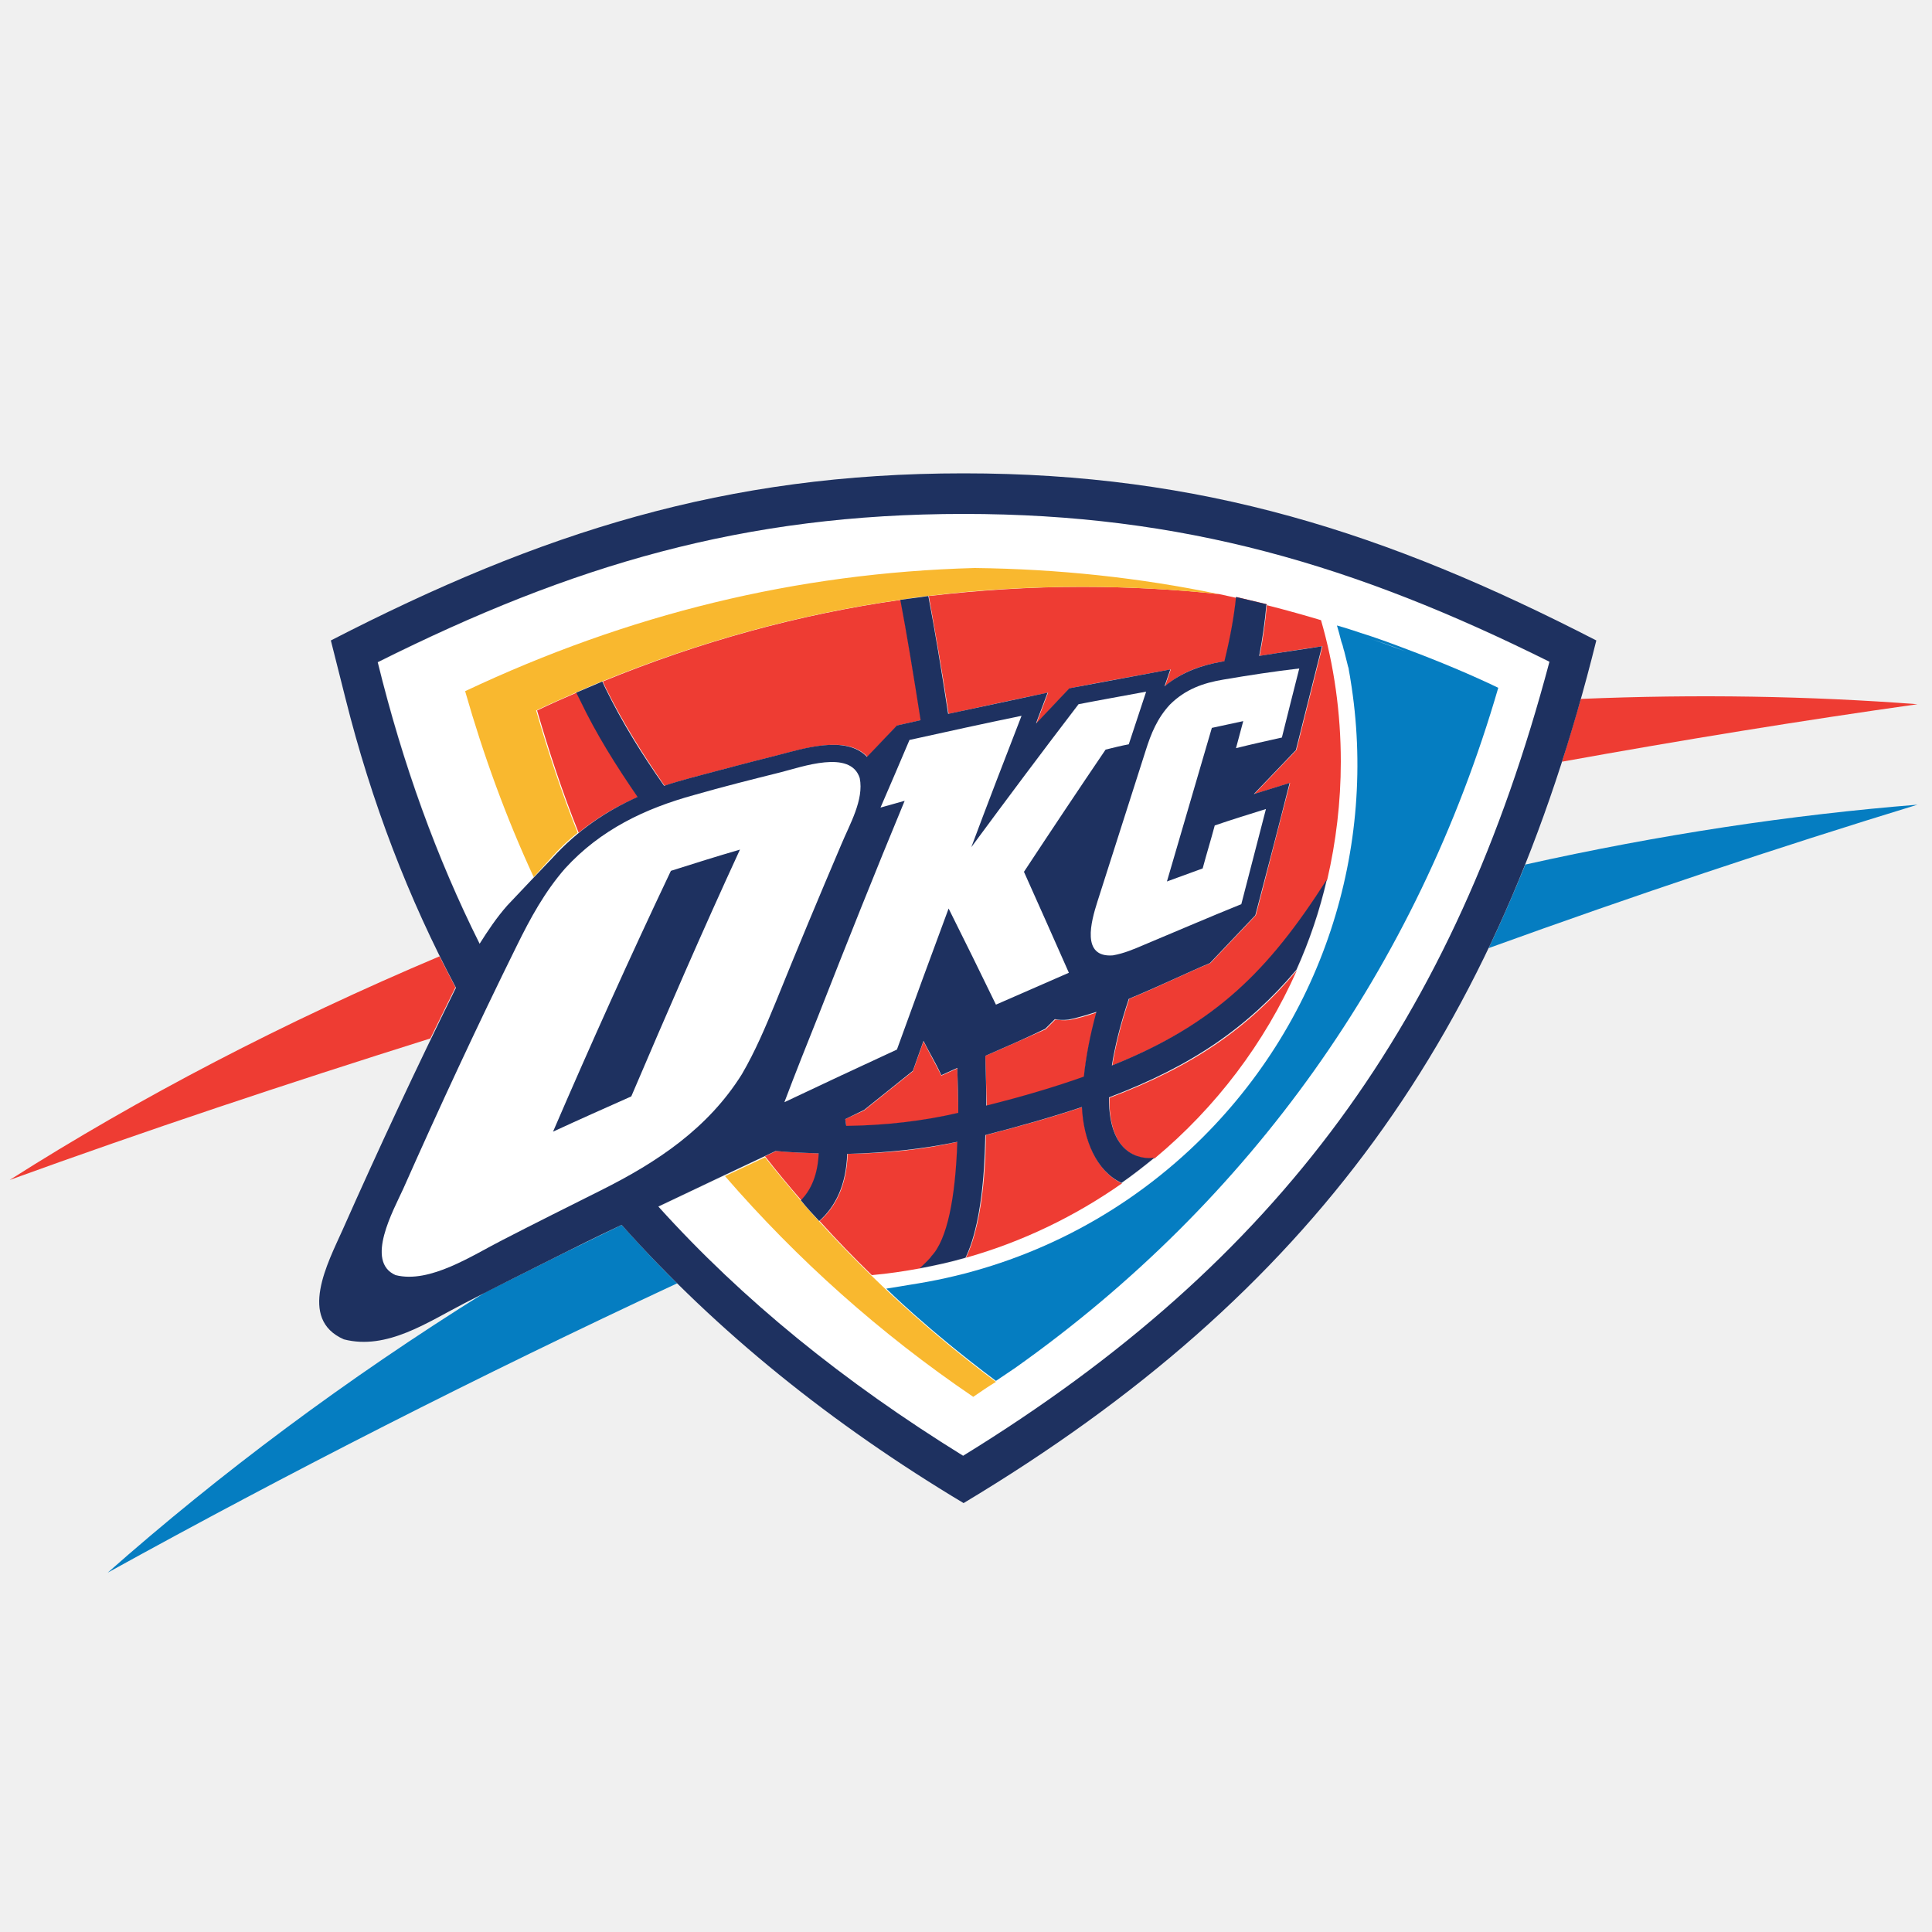
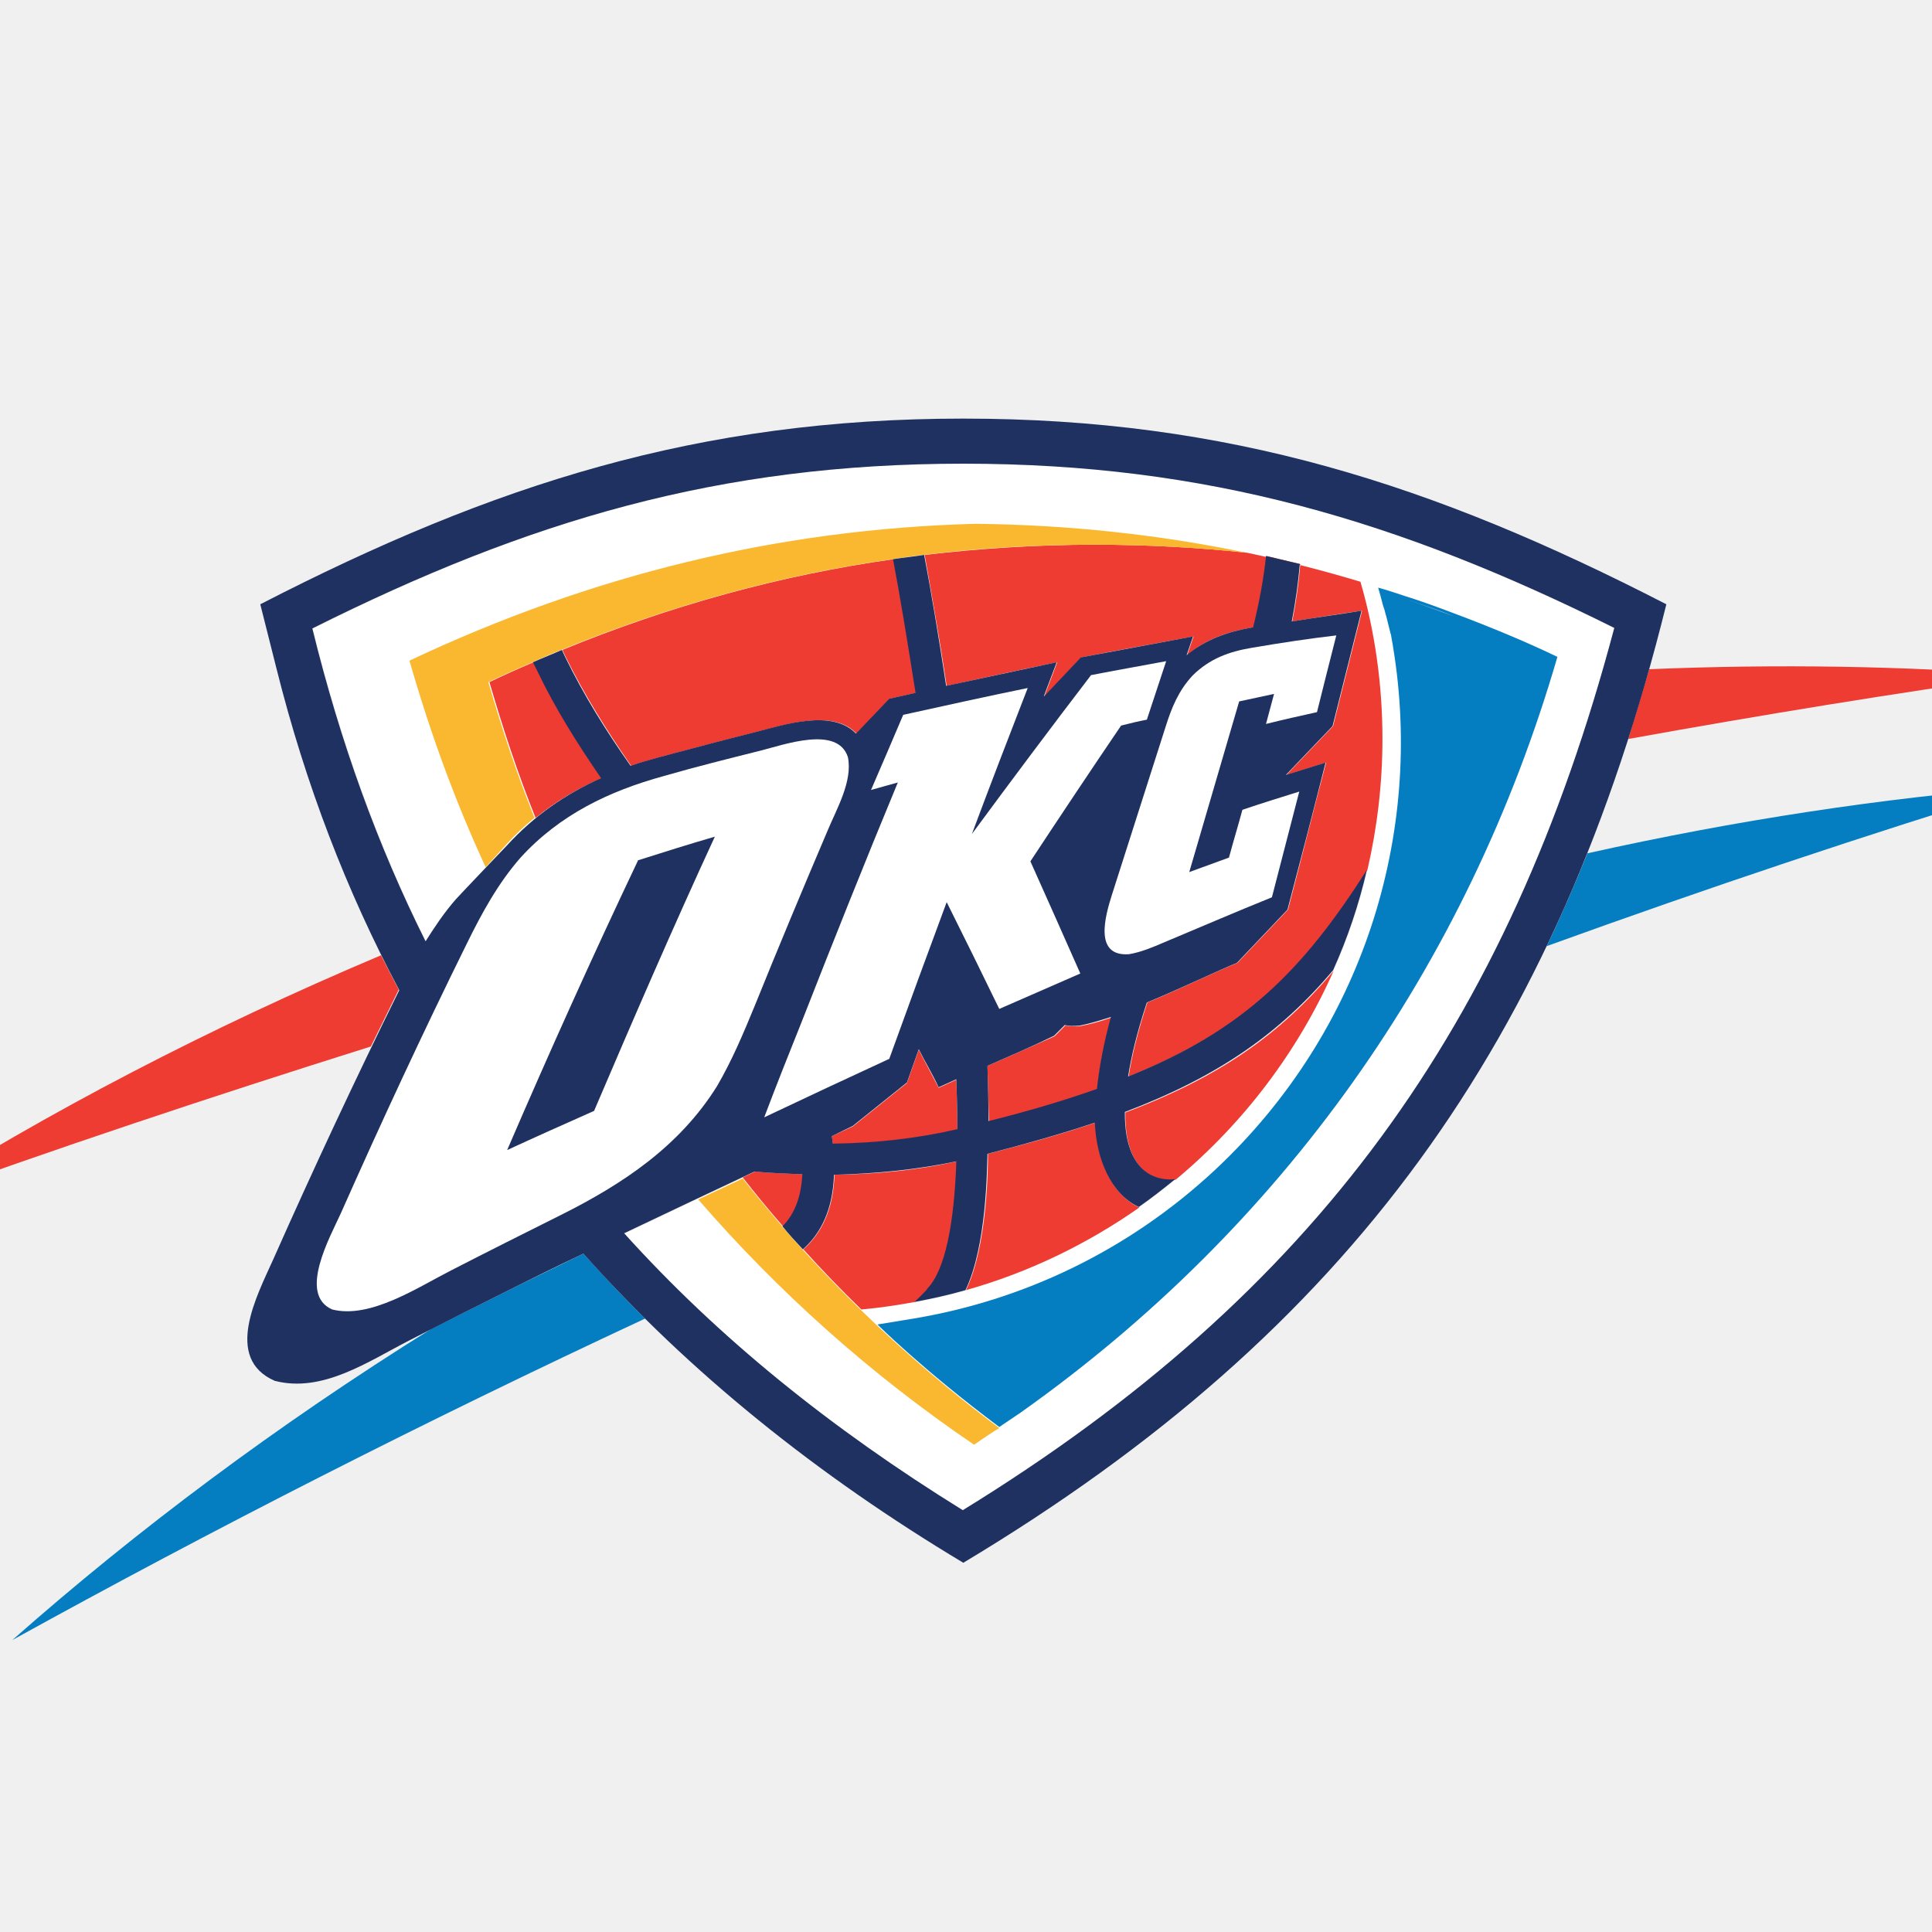
- <svg xmlns="http://www.w3.org/2000/svg" version="1.1" id="Layer_2" x="0px" y="0px" viewBox="0 0 400 400" style="enable-background:new 0 0 400 400;" xml:space="preserve">
+ <svg xmlns="http://www.w3.org/2000/svg" data-sfandom-renewal="20261009" shape-rendering="geometricPrecision" preserveAspectRatio="xMidYMid meet" version="1.1" id="Layer_2" x="0px" y="0px" viewBox="20 20 360 360" style="enable-background:new 0 0 400 400;" xml:space="preserve">
  <style type="text/css">
	.st0{fill:#057DC1;}
	.st1{fill:#EE3C33;}
	.st2{fill:#FFFFFF;}
	.st3{fill:#F9B82F;}
	.st4{fill:#1E3160;}
</style>
  <g id="Layer_2_1_">
    <path class="st0" d="M315.8,179c27.8-6.2,55-10.3,81.2-12.4c-29.1,8.9-58.7,18.8-88.8,29.7C310.9,190.7,313.4,184.9,315.8,179    M22.3,325.6c23.2-20.5,49.4-40.1,78.1-58c5.4-2.7,10.8-5.4,16.2-8.1c2.2-1.1,6.6-3.2,12.1-5.9c3.7,4.1,7.5,8.2,11.5,12.1   C99,284.9,59.6,305,22.3,325.6" />
    <path class="st1" d="M327.3,144.7c24-1,47.3-0.6,69.7,1.1c-24.1,3.4-48.7,7.4-73.6,11.9C324.7,153.5,326,149.2,327.3,144.7    M2,244.3c26.9-17.1,56.8-32.7,89-46.3c1.1,2.2,2.2,4.3,3.3,6.4c-1.7,3.5-3.5,7.1-5.2,10.6C59.2,224.4,30.1,234.1,2,244.3" />
    <path class="st2" d="M175,231.7l3.9-1.8l10.1-8.1l2.2-6.2c1.5,2.9,2.2,4.1,3.7,7.1l3.3-1.5c0.1,3.2,0.2,6.3,0.2,9.3   c-7.3,1.7-15.1,2.6-23.2,2.7L175,231.7z M204,218.6c4.2-1.8,8.4-3.7,12.5-5.5l2-2c0.8,0.1,1.8,0.2,2.8,0.1c1.6-0.3,3.6-0.8,5.8-1.6   c-1.4,5.1-2.3,9.5-2.6,13.4c-5.9,2.1-12.6,4.1-20.2,6C204.2,225.7,204.1,222.2,204,218.6 M199.5,106.4c45.4,0,81.1,10.6,121.3,30.7   c-19.7,74.2-55.7,124-121.3,164.4c-24.6-15.2-45.6-32.2-63.1-51.6c7.8-3.7,16.6-7.9,24.3-11.5c3.1,0.3,6.1,0.4,8.9,0.5   c-0.2,4.3-1.5,7.4-3.7,9.7c1.3,1.4,2.5,2.9,3.8,4.3c3.4-3,5.6-7.5,5.8-13.9c8-0.1,15.7-0.9,22.8-2.5c-0.4,11.7-2,20.3-5.4,23.7   c-0.1,0.1-0.2,0.2-0.2,0.3c-0.8,0.9-1.6,1.6-2.2,2.2c3.2-0.6,6.4-1.3,9.5-2.2c4-8.3,4.1-22.8,4.1-25.4c7.4-1.9,14.1-3.8,20-5.8   c0.2,6.8,3,13.3,8.2,15.7c2.3-1.7,4.6-3.4,6.8-5.2c-1.3,0.2-9.6,0.8-9.4-12.5c17.5-6.6,28.8-14.5,38.8-26.4   c2.6-6,4.8-12.2,6.3-18.7c-12,18.9-23,29.9-44.5,38.5c0.6-3.8,1.7-8.4,3.5-13.8c6.3-2.6,12.8-5.8,16.8-7.4l9.4-9.9   c2.4-9.1,4.7-18.3,7.1-27.4l-7.4,2.3l8.7-9.1c1.8-7.2,3.6-14.3,5.4-21.5c-4.3,0.6-8.7,1.3-13,2c0.7-3.6,1.2-7.1,1.5-10.7   c-2.1-0.5-4.2-1-6.3-1.5c-0.4,4-1.2,8.4-2.4,13.3l-0.6,0.1c-4.1,0.7-8.2,2-11.8,5.1l1.2-3.5c-7,1.3-13.9,2.5-20.9,3.9l-6.9,7.3   l0.2-0.6l2.2-5.8c-6.9,1.4-13.7,2.9-20.6,4.4c-1.4-9.3-2.9-17.6-4.1-24.4c-1.9,0.2-3.9,0.5-5.8,0.8c1.3,6.9,2.7,15.4,4.2,24.9   l-4.9,1.1l-6.2,6.5c-4.3-4.6-13.1-1.7-18.7-0.3c-6,1.5-12,3.1-18,4.7c-1.8,0.5-3.6,1-5.3,1.6c-4.5-6.5-8.7-13.2-12.2-20.3l-0.6-1.3   c-1.8,0.7-3.6,1.5-5.4,2.3l0.8,1.6c3.4,7,7.5,13.6,11.9,20c-6.5,2.9-12.4,6.9-17.6,12.6c0,0-8.4,8.8-9.4,9.9   c-2.2,2.5-4.1,5.2-5.7,7.9c-8.8-17.8-15.8-37.1-21.1-58.3C118.4,117,154.1,106.4,199.5,106.4" />
    <path class="st1" d="M175,231.7l3.9-1.8l10.1-8.1l2.2-6.2c1.5,3,2.2,4.1,3.7,7.1l3.3-1.5c0.1,3.2,0.2,6.3,0.2,9.3   c-7.3,1.7-15.1,2.6-23.2,2.7L175,231.7z M204,218.6c4.2-1.8,8.4-3.7,12.5-5.5l2-2c0.8,0.1,1.8,0.2,2.8,0.1c1.6-0.3,3.6-0.8,5.8-1.6   c-1.4,5.1-2.3,9.5-2.6,13.4c-5.9,2.1-12.6,4.1-20.2,6C204.2,225.7,204.1,222.2,204,218.6 M124.8,141.1c20-8.2,40.5-13.9,61.7-16.9   c1.3,6.9,2.7,15.4,4.2,24.9l-4.9,1.1l-6.2,6.5c-4.3-4.6-13.1-1.7-18.7-0.3c-6,1.5-12,3.1-18,4.7c-1.8,0.5-3.6,1-5.3,1.6   c-4.5-6.5-8.7-13.2-12.2-20.3L124.8,141.1z M119.8,172.4c-3.3-8.2-6.1-16.7-8.6-25.3c2.7-1.3,5.4-2.5,8.2-3.7l0.8,1.6   c3.4,7,7.5,13.6,11.9,20C127.7,166.9,123.6,169.3,119.8,172.4 M165.9,248.5c-2.6-3-5.1-6-7.5-9.1l2.3-1.1c3.1,0.3,6.1,0.4,8.9,0.5   C169.4,243.2,168.1,246.3,165.9,248.5 M190.5,262.6c-3.3,0.6-6.6,1.1-10,1.4c-3.7-3.6-7.3-7.3-10.8-11.2c3.4-3,5.6-7.5,5.8-13.9   c8-0.1,15.7-0.9,22.8-2.5c-0.4,11.7-2,20.3-5.4,23.7c-0.1,0.1-0.2,0.2-0.2,0.3C191.9,261.3,191.2,262.1,190.5,262.6 M232.3,245   c-9.7,6.8-20.6,12.1-32.3,15.4c4-8.3,4.1-22.8,4.1-25.4c7.4-1.9,14.1-3.8,20-5.8C224.4,236.1,227.1,242.6,232.3,245 M268.5,200.9   c-6.7,15.1-16.8,28.4-29.4,38.9c-1.3,0.2-9.6,0.8-9.4-12.5C247.2,220.7,258.5,212.8,268.5,200.9 M224,121.5   c9.6,0,19.1,0.5,28.4,1.5c7.1,1.5,14.1,3.3,21.1,5.4c2.7,9.3,4.1,19.2,4.1,29.3c0,8.4-1,16.6-2.8,24.4c-12,18.9-23,29.9-44.5,38.5   c0.6-3.8,1.7-8.4,3.5-13.8c6.3-2.6,12.8-5.8,16.8-7.4l9.4-9.9c2.4-9.1,4.7-18.3,7.1-27.4l-7.4,2.3l8.7-9.1   c1.8-7.2,3.6-14.3,5.4-21.5c-4.3,0.6-8.7,1.3-13,2c0.7-3.6,1.2-7.1,1.5-10.7c-2.1-0.5-4.2-1-6.3-1.5c-0.4,4-1.2,8.4-2.4,13.3   L253,137c-4.1,0.7-8.2,2-11.8,5.1l1.2-3.5c-7,1.3-13.9,2.5-20.9,3.9l-6.9,7.3l0.2-0.6l2.2-5.8c-6.9,1.4-13.7,2.9-20.6,4.4   c-1.4-9.3-2.9-17.6-4.1-24.4C202.6,122.2,213.2,121.5,224,121.5" />
    <path class="st3" d="M110.5,181.6c-5.7-12.3-10.4-25.2-14.2-38.5c33.7-15.9,68.5-24.5,105.5-25.5c17.3,0.2,34.1,2,50.5,5.4   c-9.3-1-18.8-1.5-28.4-1.5c-10.8,0-21.3,0.6-31.8,1.9c-1.9,0.2-3.9,0.5-5.8,0.8c-21.2,3-41.6,8.7-61.7,16.9   c-1.8,0.7-3.6,1.5-5.4,2.3c-2.7,1.2-5.5,2.4-8.2,3.7c2.5,8.6,5.3,17.1,8.6,25.3c-1.9,1.5-3.7,3.2-5.4,5.1L110.5,181.6z    M201.5,289.2c-19.3-13.1-36.5-28.5-51.4-45.7l8.3-3.9c2.4,3.1,5,6.1,7.5,9.1c1.2,1.4,2.5,2.9,3.8,4.3c11,12.1,23.2,23.2,36.5,33.1   C204.7,287,203.1,288.1,201.5,289.2" />
    <path class="st4" d="M175,231.7l0.2,1.4c8.1-0.1,15.9-1,23.2-2.7c0-3-0.1-6.1-0.2-9.3l-3.3,1.5c-1.4-3-2.2-4.1-3.7-7.1l-2.2,6.2   l-10.1,8.1L175,231.7z M204,218.6c0.1,3.6,0.2,7,0.2,10.3c7.6-1.9,14.3-3.9,20.2-6c0.4-3.9,1.2-8.3,2.6-13.4   c-2.2,0.7-4.2,1.3-5.8,1.6c-1.1,0.1-2,0.1-2.8-0.1l-2,2C212.3,215,208.1,216.8,204,218.6 M199.5,106.4   c-45.5,0-81.1,10.6-121.3,30.7c5.2,21.2,12.2,40.5,21.1,58.3c1.7-2.7,3.5-5.4,5.7-7.9c1-1.1,9.4-9.9,9.4-9.9   c5.2-5.7,11.1-9.7,17.6-12.6c-4.4-6.4-8.5-12.9-11.9-20l-0.8-1.6c1.8-0.8,3.6-1.5,5.4-2.3l0.6,1.3c3.5,7.2,7.7,13.9,12.2,20.3   c1.7-0.6,3.5-1.1,5.3-1.6c6-1.6,12-3.2,18-4.7c5.5-1.4,14.3-4.3,18.7,0.3l6.2-6.5l4.9-1.1c-1.5-9.5-2.9-18.1-4.2-24.9   c1.9-0.3,3.9-0.5,5.8-0.8c1.3,6.8,2.7,15.2,4.1,24.4c6.9-1.5,13.7-2.9,20.6-4.4l-2.2,5.8l-0.2,0.6l6.9-7.3   c6.9-1.3,13.9-2.6,20.9-3.9l-1.2,3.5c3.6-3,7.8-4.4,11.8-5.1l0.6-0.1c1.2-4.9,2-9.3,2.4-13.3c2.1,0.5,4.2,1,6.3,1.5   c-0.3,3.5-0.8,7.1-1.5,10.7c4.3-0.7,8.7-1.3,13-2c-1.8,7.2-3.6,14.3-5.4,21.5l-8.7,9.1l7.4-2.3c-2.3,9.1-4.7,18.3-7.1,27.4   l-9.4,9.9c-3.9,1.6-10.5,4.8-16.8,7.4c-1.8,5.4-2.9,10-3.5,13.8c21.5-8.6,32.5-19.7,44.5-38.5c-1.5,6.5-3.6,12.7-6.3,18.7   c-10,11.8-21.4,19.8-38.8,26.4c-0.1,13.3,8.1,12.7,9.4,12.5c-2.2,1.8-4.5,3.6-6.8,5.2c-5.2-2.4-7.9-8.9-8.2-15.7   c-6,2-12.6,3.9-20,5.8c-0.1,2.5-0.1,17.1-4.1,25.4c-3.1,0.9-6.3,1.6-9.5,2.2c0.6-0.6,1.4-1.3,2.2-2.2c0.1-0.1,0.1-0.2,0.2-0.3   c3.3-3.4,5-12,5.4-23.7c-7.1,1.5-14.8,2.3-22.8,2.5c-0.2,6.4-2.4,10.9-5.8,13.9c-1.3-1.4-2.6-2.8-3.8-4.3c2.2-2.2,3.5-5.4,3.7-9.7   c-2.8-0.1-5.8-0.2-8.9-0.5c-7.7,3.6-16.5,7.8-24.3,11.5c17.5,19.4,38.4,36.3,63.1,51.6C265.1,261,301.1,211.2,320.8,137   C280.6,117,244.9,106.4,199.5,106.4 M68.5,132.6C112,110.2,150.2,98,199.5,98s87.5,12.2,131,34.6c-20.2,81.4-58.8,135.3-131,178.6   c-27.2-16.3-51-35.4-70.8-57.6c-5.5,2.6-9.9,4.8-12.1,5.9c-6.8,3.4-13.6,6.8-20.4,10.3c-7.6,3.9-16.1,9.8-25,7.5   c-9.6-4.2-3.3-15.9-0.3-22.6c7.5-16.9,15.3-33.6,23.5-50.2c-9.8-18.4-17.5-38.4-22.9-60L68.5,132.6z" />
    <path class="st2" d="M253.3,140.7c-4.2,0.7-7.9,2-11.1,5.2c-2.6,2.8-3.9,6-5,9.5c-3.3,10.4-6.7,20.9-10,31.3   c-1.3,4.1-3.4,11.6,3.2,11.1c2.3-0.4,4.4-1.3,6.5-2.2c6.7-2.8,13.4-5.7,20.1-8.4c1.7-6.6,3.4-13.1,5.1-19.7   c-3.5,1.1-7.1,2.2-10.6,3.4c-0.8,3-1.7,5.9-2.5,8.9c-2.5,0.9-4.9,1.8-7.4,2.7c3.1-10.6,6.2-21.2,9.3-31.8c2.2-0.5,4.3-0.9,6.5-1.4   c-0.5,1.9-1,3.7-1.5,5.6c3.2-0.8,6.3-1.5,9.5-2.2c1.2-4.8,2.4-9.6,3.6-14.3C263.8,139,258.6,139.8,253.3,140.7 M223.3,145.8   c-7.5,9.8-14.9,19.7-22.2,29.6c3.4-9.1,6.9-18.2,10.4-27.2c-7.8,1.6-15.5,3.3-23.2,5c-2,4.7-4,9.4-6,14c1.7-0.5,3.3-0.9,5-1.4   c-6.1,14.7-12,29.5-17.8,44.3c-2.4,6-4.8,12-7.1,18.1c7.8-3.7,15.5-7.3,23.3-10.9c3.5-9.7,7.1-19.5,10.7-29.2   c3.3,6.6,6.6,13.3,9.8,19.9c5-2.2,10.1-4.4,15.1-6.6c-3.1-7-6.2-14-9.3-20.9c5.6-8.5,11.2-16.9,16.9-25.3c1.6-0.4,3.2-0.8,4.8-1.1   c1.2-3.6,2.4-7.3,3.6-10.9C232.5,144.1,227.9,144.9,223.3,145.8 M130.7,227c-5.4,2.4-10.8,4.8-16.2,7.3c7.8-18.1,15.9-36.1,24.4-54   c4.7-1.5,9.5-3,14.3-4.4C145.4,192.8,138,209.9,130.7,227 M143.7,164.6c-10.2,2.8-19.4,7.2-26.7,15.2c-4.2,4.8-7.2,10.3-10,16   c-8.2,16.6-16,33.4-23.5,50.3c-2,4.4-8,15.1-1.6,17.9c7.1,1.8,15.9-4.1,22.2-7.3c6.8-3.5,13.6-6.9,20.4-10.3   c11.6-5.8,22.1-12.8,29.1-24c2.8-4.8,4.9-9.8,7-14.9c4.4-10.9,9-21.9,13.6-32.7c1.7-4.1,4.7-9.2,3.8-13.7c-1.9-6-12-2.3-16.4-1.2   C155.6,161.4,149.6,162.9,143.7,164.6" />
    <path class="st0" d="M282.1,131.7c3,1,6,2.1,9,3.2C288.1,133.7,285.1,132.7,282.1,131.7 M281.6,131c3.2,1,6.2,2.1,9.1,3.2   c7.5,2.8,14.1,5.6,19.5,8.2c-16.8,57.8-51.3,106.3-100,140.8l-4,2.7c-14.3-10.7-22.7-19.1-22.7-19.1l6.7-1.1   c20.4-3.4,40-12.6,56.2-27.7c27.6-25.8,38.9-62.6,33.2-97.3c-0.1-0.8-0.3-1.6-0.4-2.4l-0.1-0.3l-0.1-0.4l-0.1-0.4l-0.1-0.4   l-0.1-0.4l-0.1-0.4l-0.1-0.4l-0.1-0.4l-0.1-0.4l-0.1-0.3l-0.1-0.4l-0.1-0.4l-0.1-0.3l-0.1-0.3l-0.1-0.3c-0.3-1.2-0.6-2.3-0.9-3.3   C278.6,130,280.1,130.5,281.6,131" />
  </g>
</svg>
